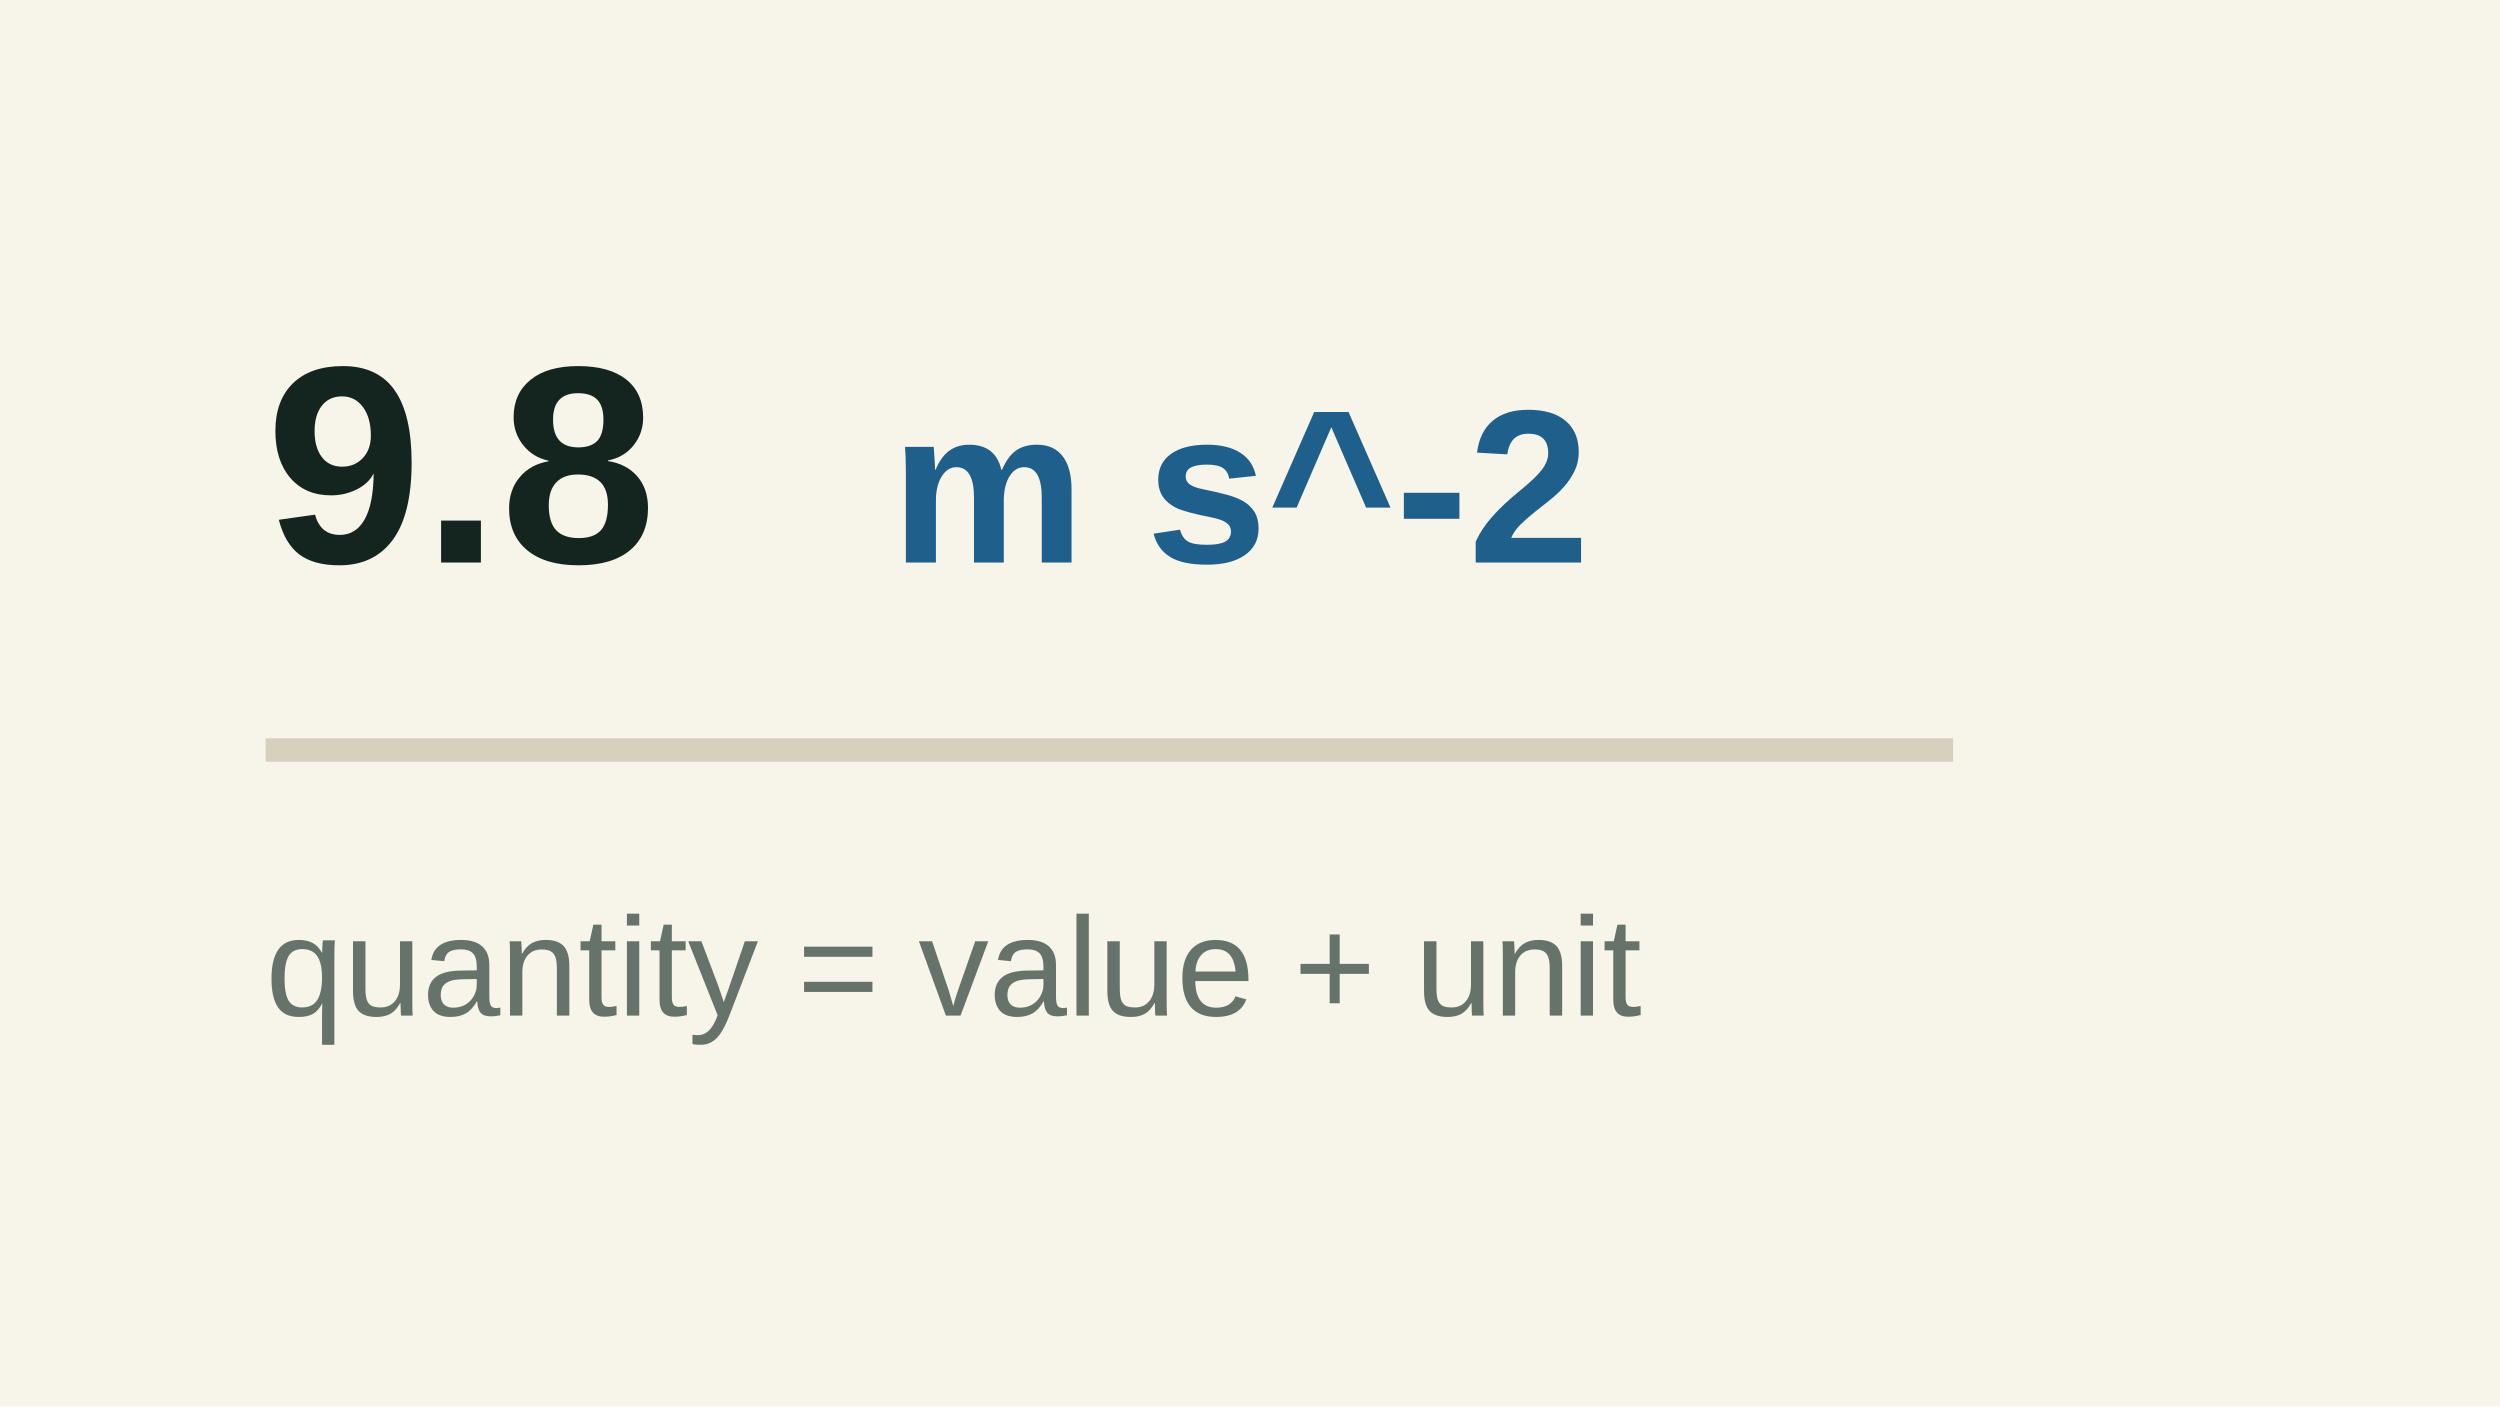
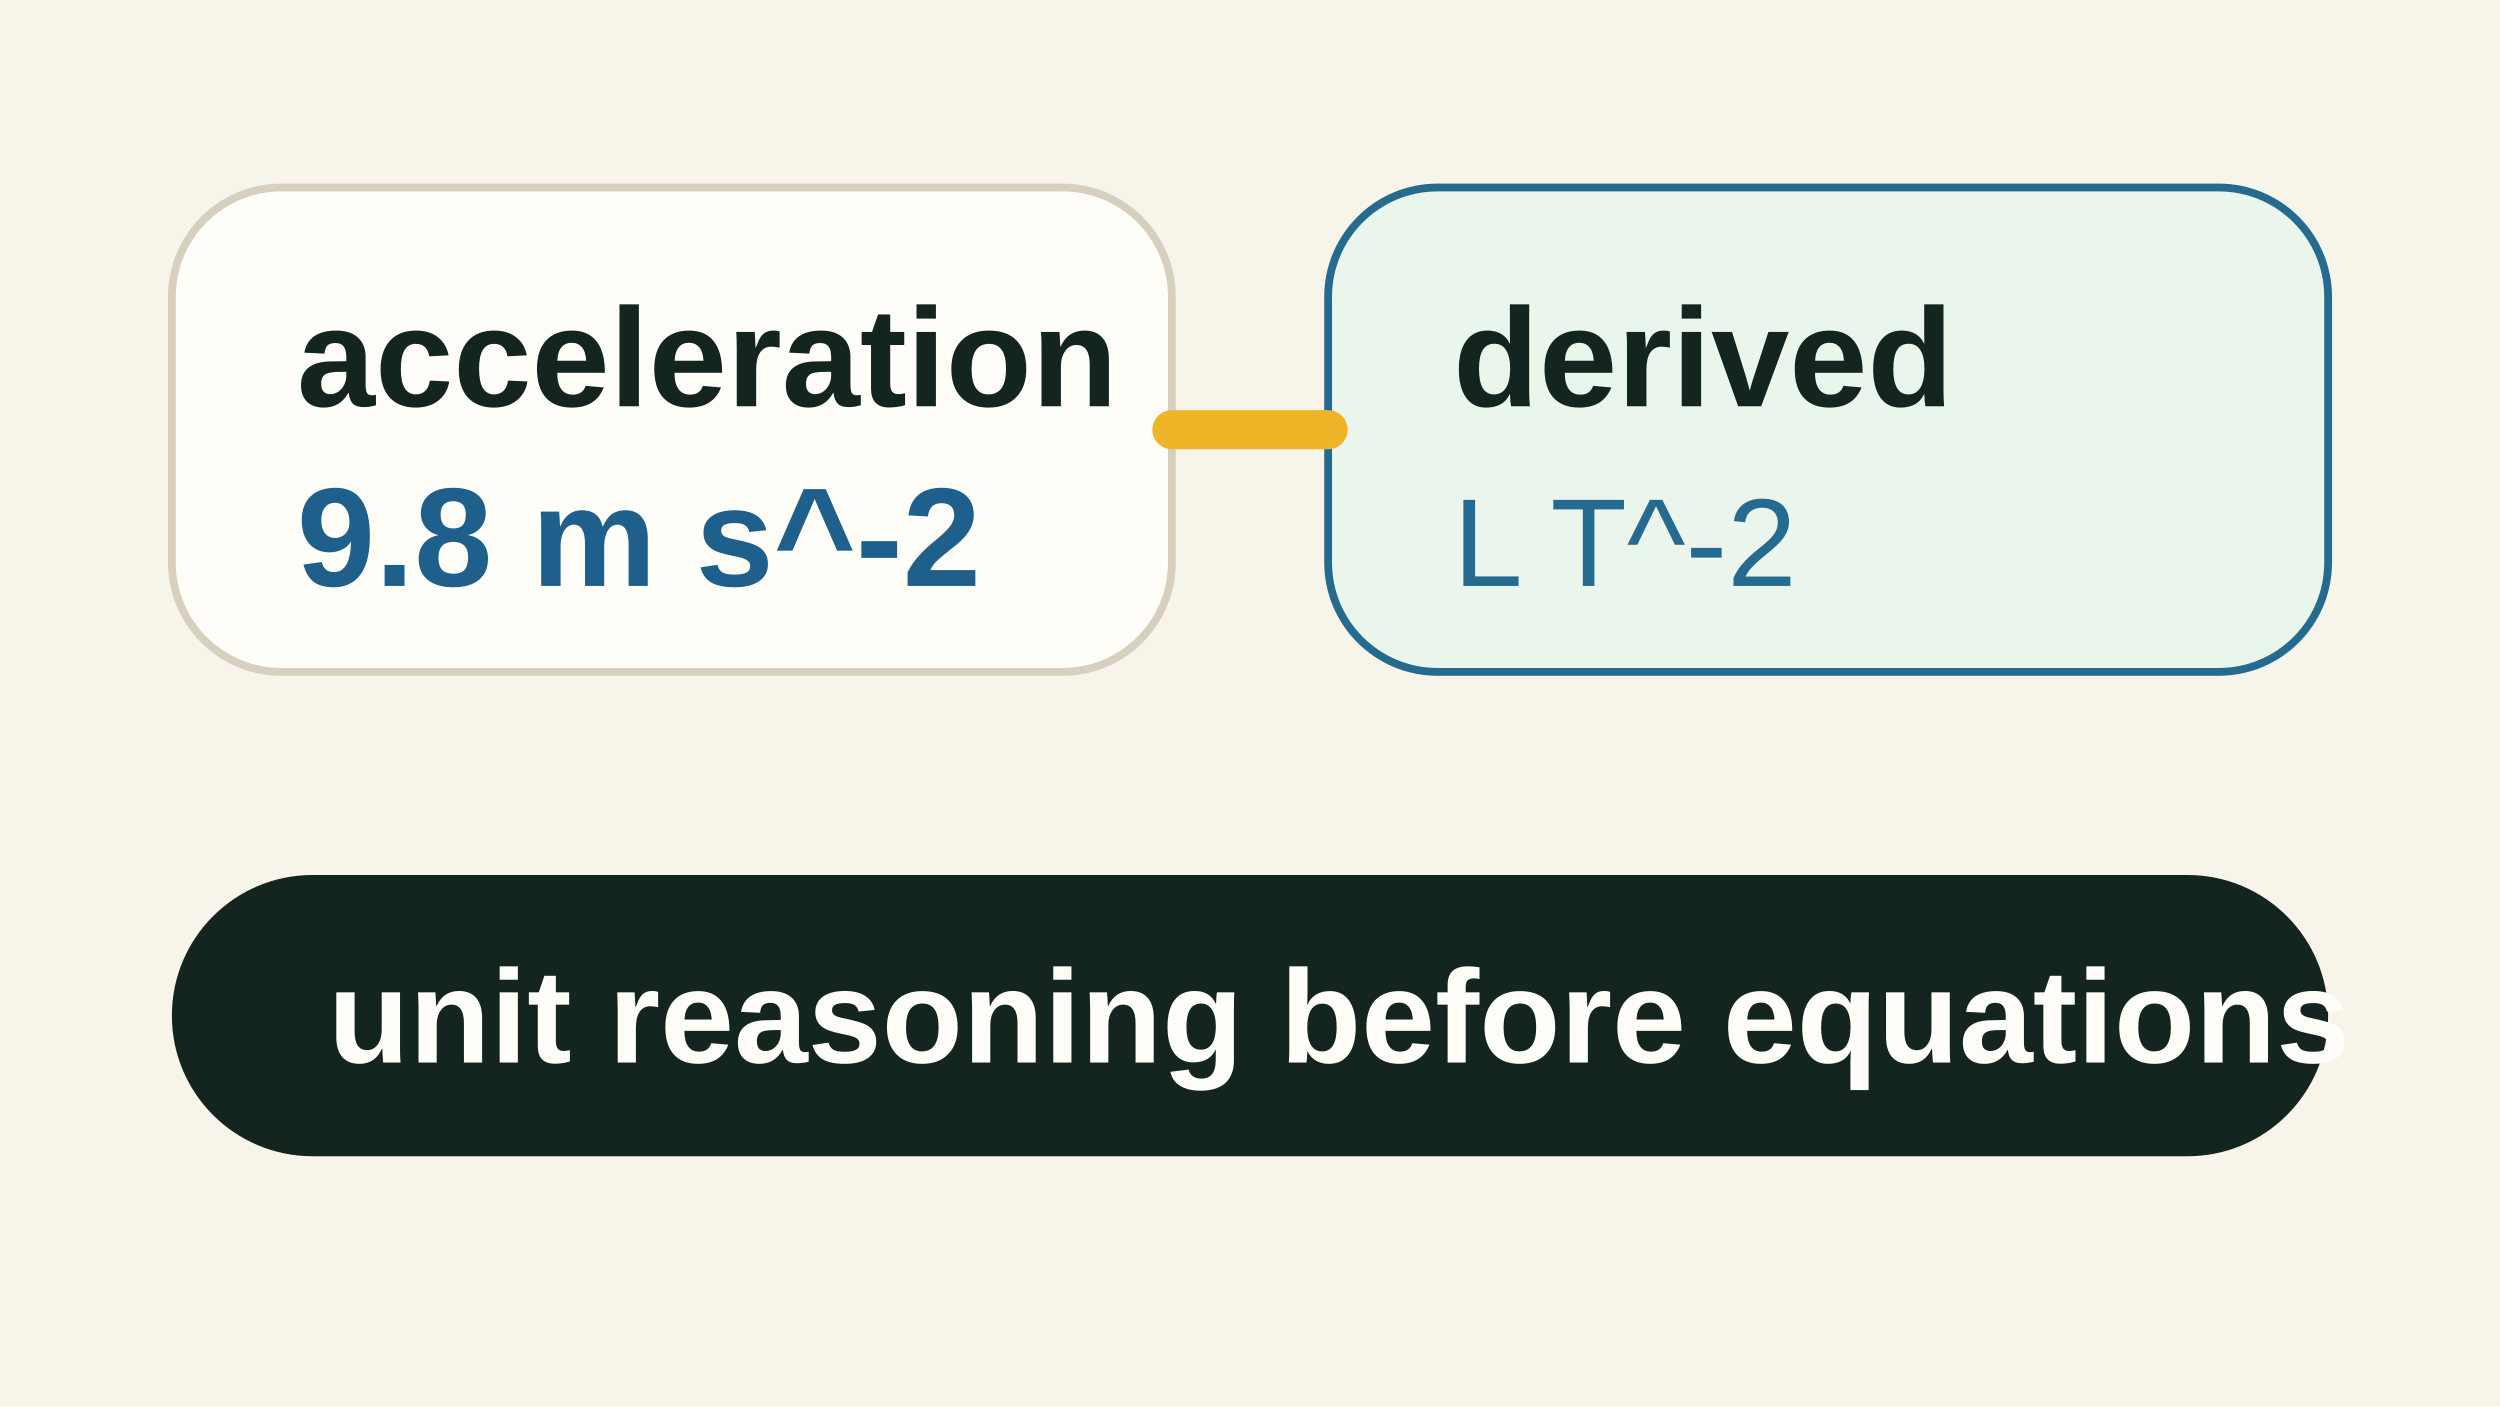
- <svg xmlns="http://www.w3.org/2000/svg" viewBox="0 0 320 180" role="img" aria-label="Units thumbnail">
+ <svg xmlns="http://www.w3.org/2000/svg" viewBox="0 0 320 180" role="img" aria-label="Unit classification lab thumbnail">
  <rect width="320" height="180" fill="#f7f4ea" />
-   <text x="34" y="72" fill="#13251e" font-family="Arial, sans-serif" font-size="36" font-weight="700">9.8</text>
-   <text x="114" y="72" fill="#1f5f8b" font-family="Arial, sans-serif" font-size="28" font-weight="700">m s^-2</text>
-   <line x1="34" x2="250" y1="96" y2="96" stroke="#d8d0bf" stroke-width="3" />
-   <text x="34" y="130" fill="#66736b" font-family="Arial, sans-serif" font-size="18">quantity = value + unit</text>
+   <rect x="22" y="24" width="128" height="62" rx="14" fill="#fffdf7" stroke="#d8d0bf" />
+   <text x="38" y="52" fill="#13251e" font-family="Arial, sans-serif" font-size="18" font-weight="700">acceleration</text>
+   <text x="38" y="75" fill="#1f5f8b" font-family="Arial, sans-serif" font-size="18" font-weight="700">9.8 m s^-2</text>
+   <rect x="170" y="24" width="128" height="62" rx="14" fill="#eaf5ec" stroke="#256b8f" />
+   <text x="186" y="52" fill="#13251e" font-family="Arial, sans-serif" font-size="18" font-weight="700">derived</text>
+   <text x="186" y="75" fill="#256b8f" font-family="Arial, sans-serif" font-size="16">L T^-2</text>
+   <path d="M150 55 H170" stroke="#f0b429" stroke-width="5" stroke-linecap="round" />
+   <rect x="22" y="112" width="276" height="36" rx="18" fill="#13251e" />
+   <text x="42" y="136" fill="#fffdf7" font-family="Arial, sans-serif" font-size="17" font-weight="700">unit reasoning before equations</text>
</svg>
